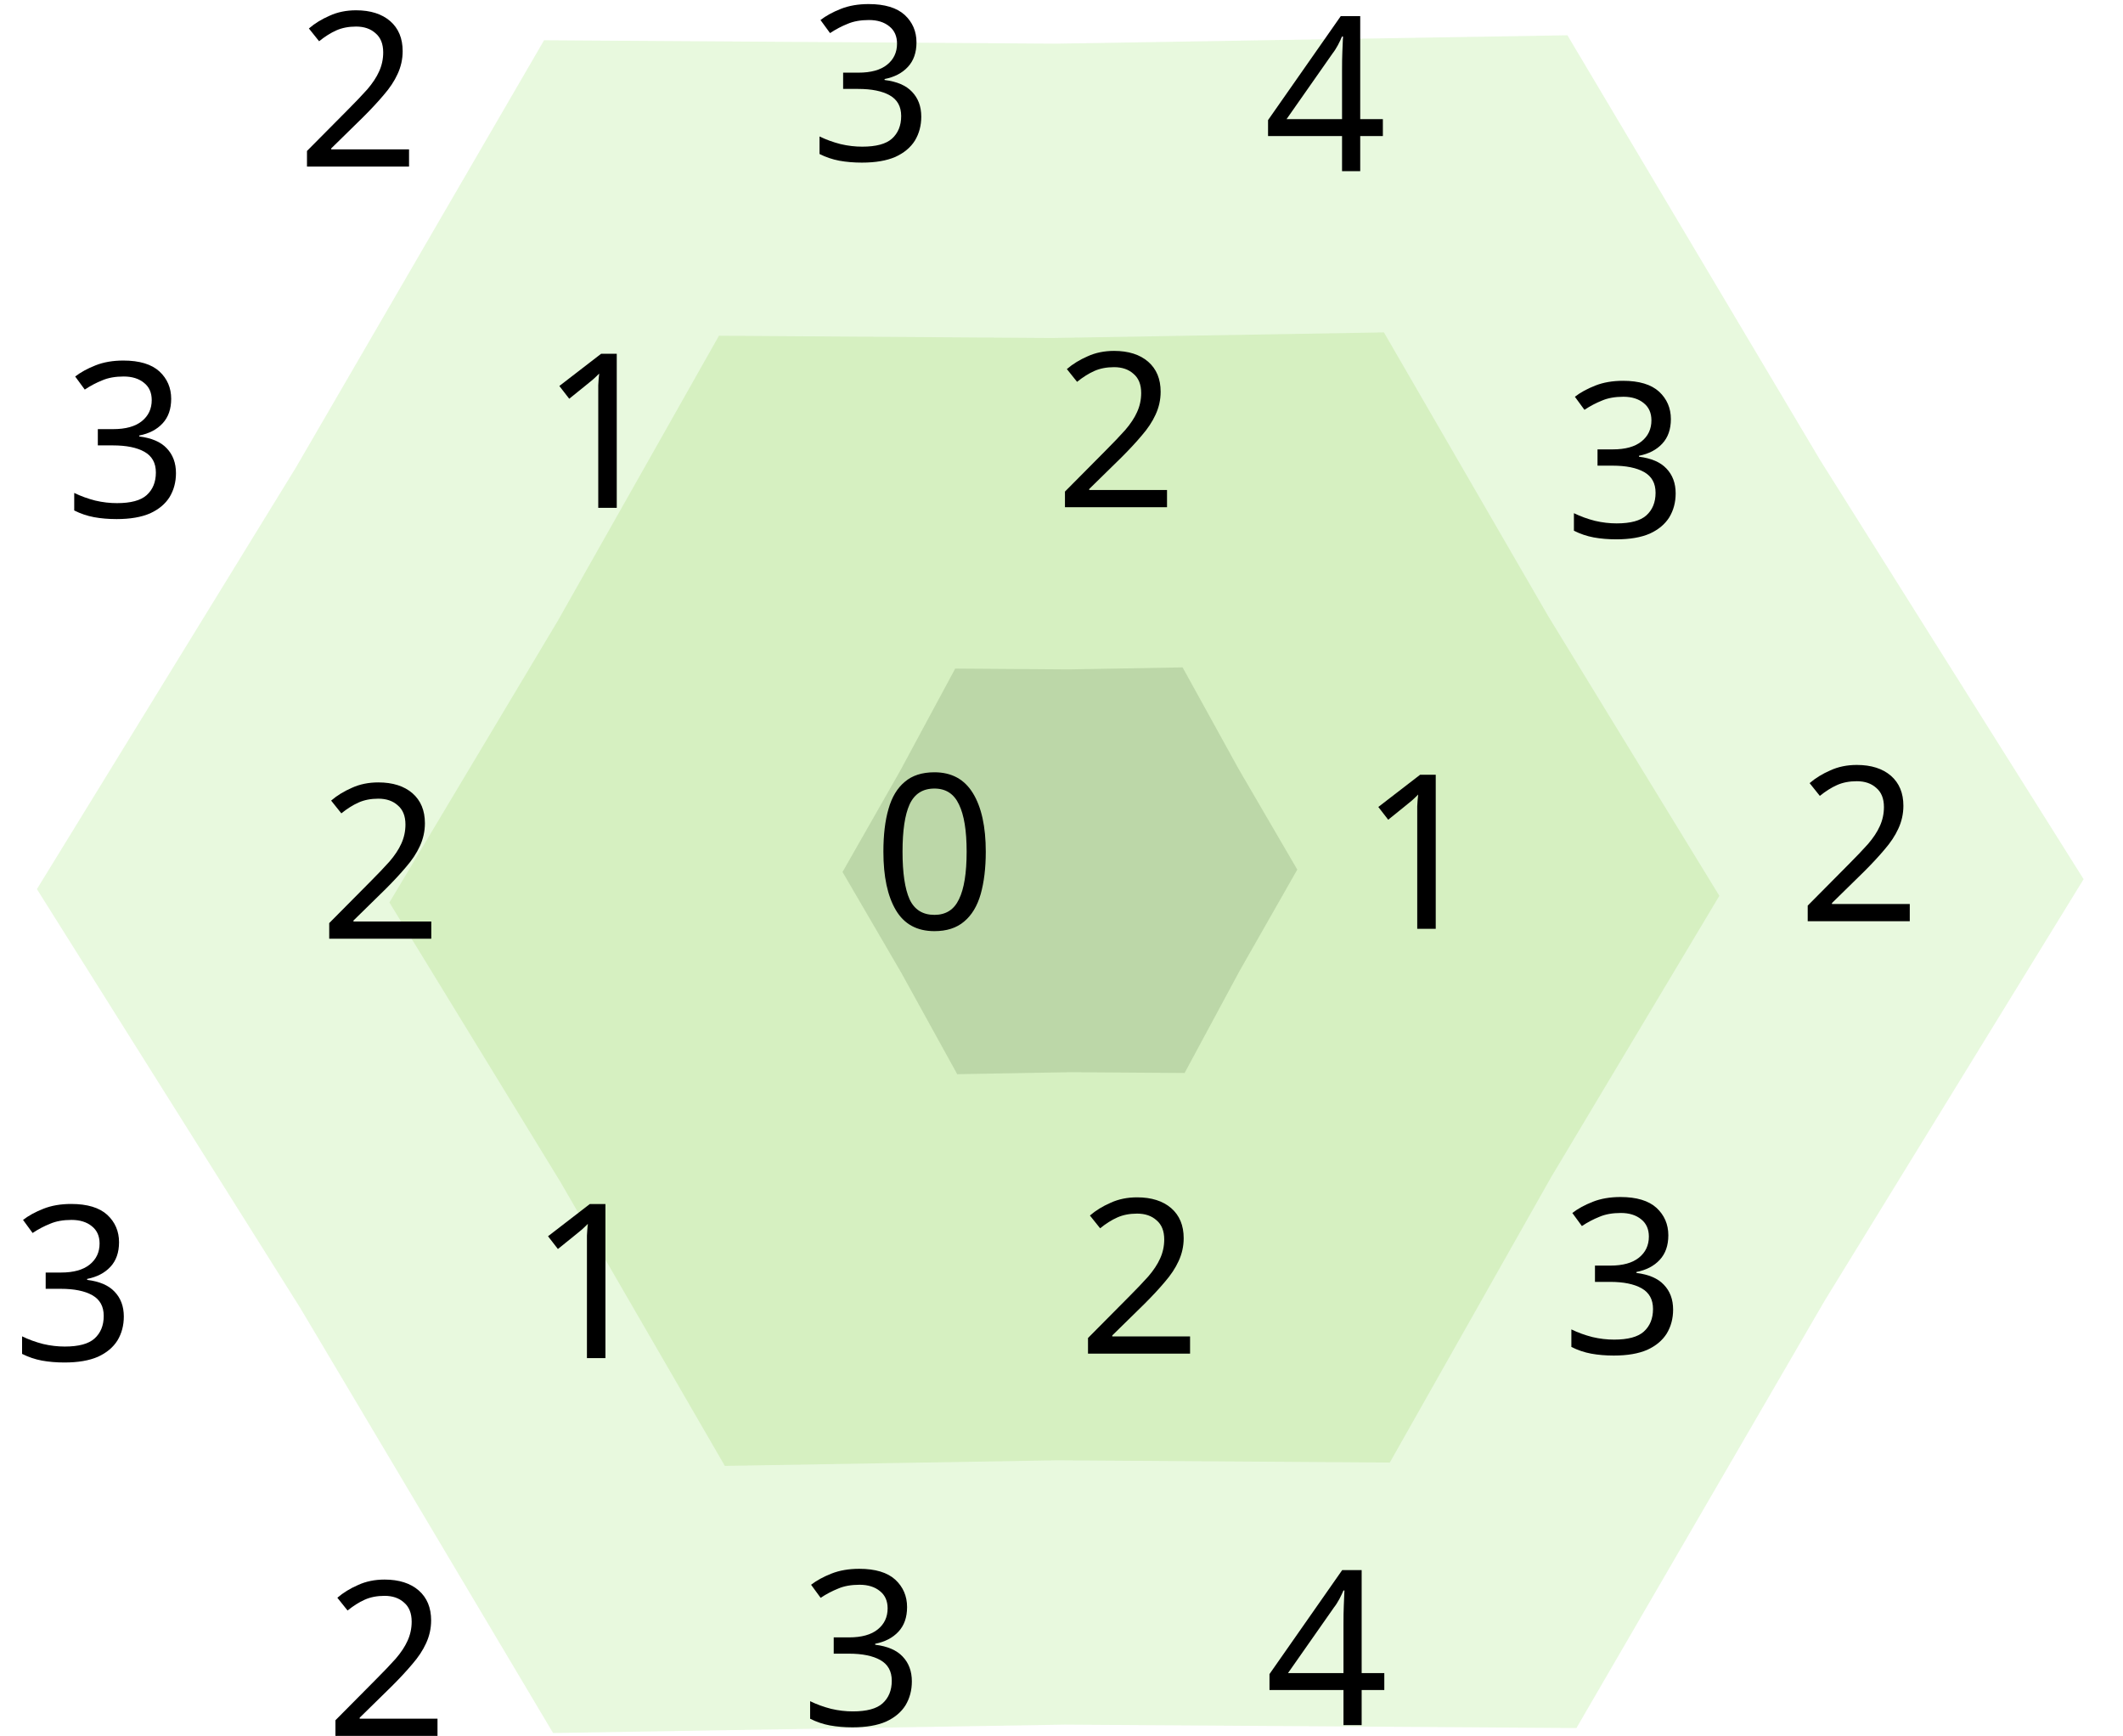
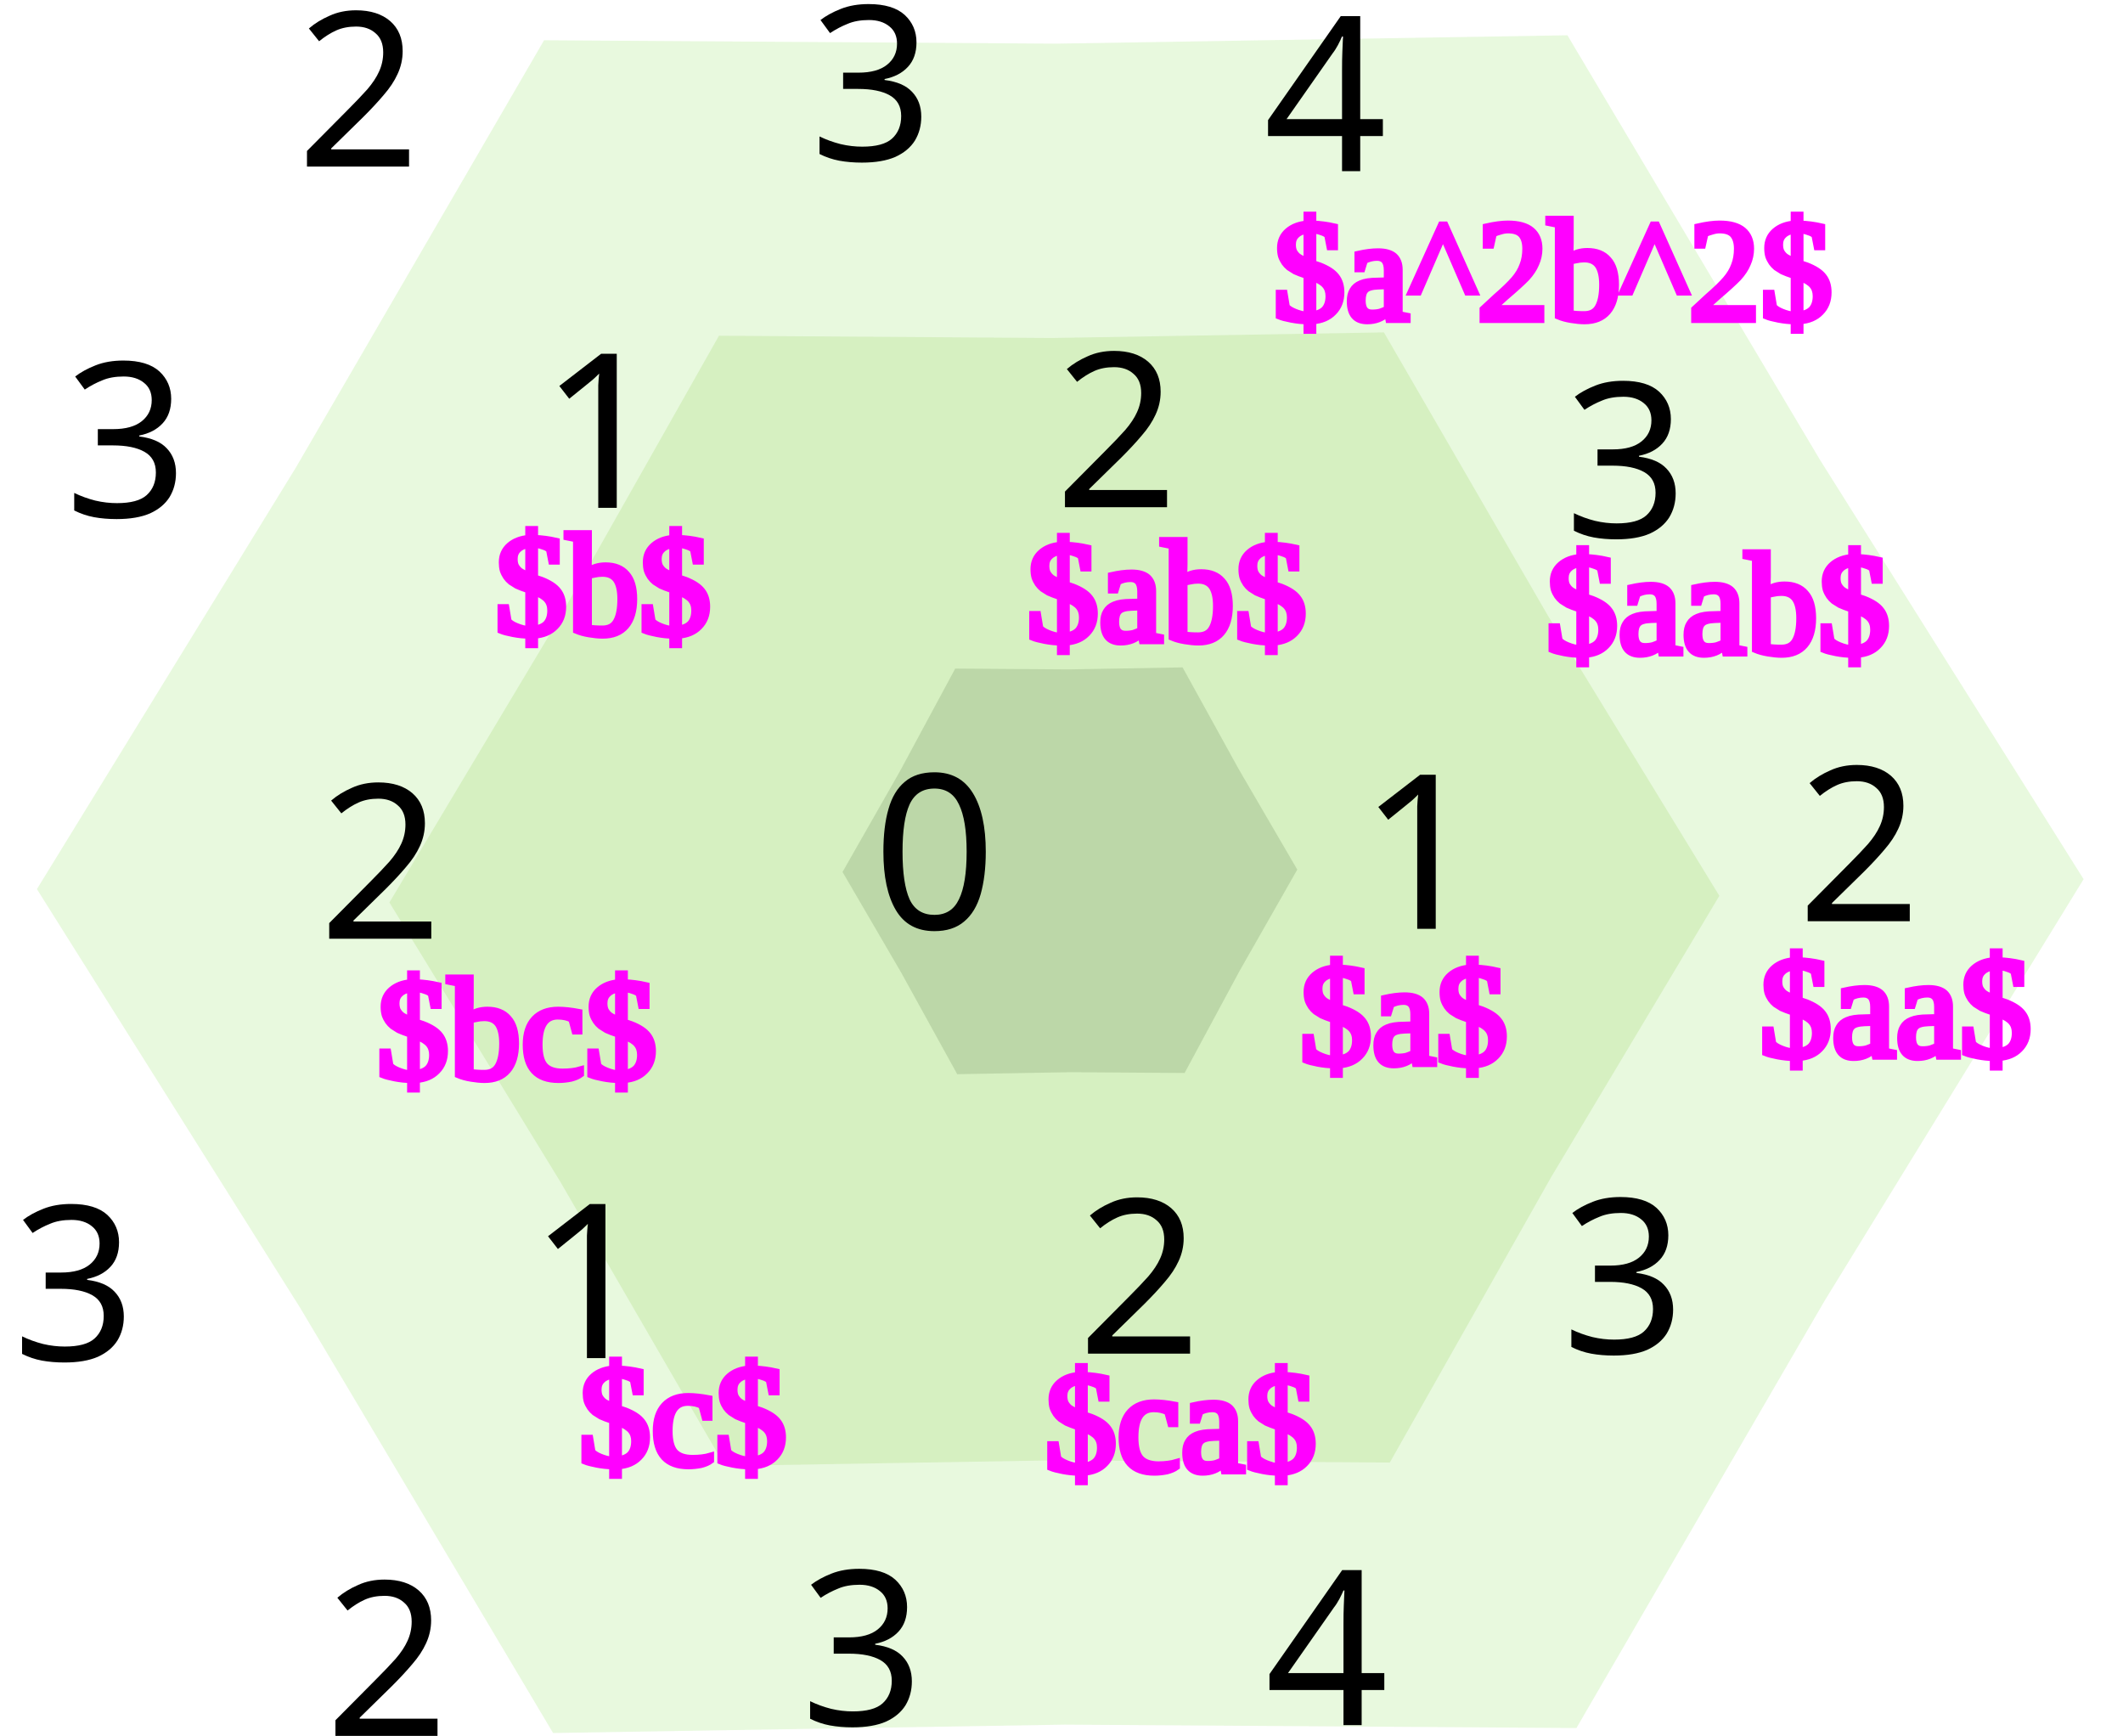
<svg xmlns="http://www.w3.org/2000/svg" width="104.004mm" height="85.03mm" viewBox="0 0 104.004 85.03" version="1.1" id="svg97962">
  <defs id="defs97959" />
  <g id="layer1" transform="translate(-86.85986,-53.86697)">
    <path style="fill:#50d700;fill-opacity:0.129;stroke:none;stroke-width:1.002;stroke-opacity:1" id="path6945-0-1-6-4-8" transform="matrix(0.3328349,-0.05052073,0.05290777,0.3178184,31.3927,57.6447)" d="m 395.256,251.407 -45.848,58.576 -73.38,-12.189 -73.652,-10.417 -26.134,-69.643 -27.804,-68.993 47.246,-57.454 45.848,-58.576 73.38,12.189 73.652,10.417 26.134,69.643 27.804,68.993 z" />
    <path style="fill:#63b800;fill-opacity:0.129;stroke:none;stroke-width:1.002;stroke-opacity:1" id="path6945-6-4-8-8" transform="matrix(0.2162738,-0.0337297,0.0343791,0.2121886,68.71989,71.51758)" d="m 395.256,251.407 -45.848,58.576 -73.38,-12.189 -73.652,-10.417 -26.134,-69.643 -27.804,-68.993 47.246,-57.454 45.848,-58.576 73.38,12.189 73.652,10.417 26.134,69.643 27.804,68.993 z" />
    <path style="fill:#113000;fill-opacity:0.129;stroke:none;stroke-width:1.002;stroke-opacity:1" id="path6945-0-8-5-0-8-0" transform="matrix(0.07395277,-0.0121055,0.01175561,0.07615391,115.4086,87.04864)" d="m 395.256,251.407 -45.848,58.576 -73.38,-12.189 -73.652,-10.417 -26.134,-69.643 -27.804,-68.993 47.246,-57.454 45.848,-58.576 73.38,12.189 73.652,10.417 26.134,69.643 27.804,68.993 z" />
    <text xml:space="preserve" style="font-size:10.583px;line-height:1.25;font-family:sans-serif;letter-spacing:0px;word-spacing:0px;stroke-width:0.265;text-anchor:middle;text-align:center" x="113.911" y="62.028" id="text20062-87-4-4">
      <tspan id="tspan20060-23-9-4" style="stroke-width:0.265;text-anchor:middle;text-align:center" x="111.307" y="62.028">2</tspan>
    </text>
    <text xml:space="preserve" style="font-size:10.583px;line-height:1.25;font-family:sans-serif;letter-spacing:0px;word-spacing:0px;stroke-width:0.265;text-anchor:middle;text-align:center" x="138.98" y="61.722" id="text20062-1-7-0-2">
      <tspan id="tspan20060-4-1-7-5" style="stroke-width:0.265;text-anchor:middle;text-align:center" x="136.445" y="61.722">3</tspan>
    </text>
    <text xml:space="preserve" style="font-size:10.583px;line-height:1.25;font-family:sans-serif;letter-spacing:0px;word-spacing:0px;stroke-width:0.265;text-anchor:middle;text-align:center" x="161.58" y="62.251" id="text20062-8-3-9-6">
      <tspan id="tspan20060-2-2-3-8" style="stroke-width:0.265;text-anchor:middle;text-align:center" x="158.67" y="62.251">4</tspan>
    </text>
    <text xml:space="preserve" style="font-size:10.583px;line-height:1.25;font-family:sans-serif;letter-spacing:0px;word-spacing:0px;stroke-width:0.265;text-anchor:middle;text-align:center" x="102.468" y="79.184" id="text20062-89-0-6-3">
      <tspan id="tspan20060-6-31-7-1" style="stroke-width:0.265;text-anchor:middle;text-align:center" x="99.933" y="79.184">3</tspan>
    </text>
    <text xml:space="preserve" style="font-size:10.583px;line-height:1.25;font-family:sans-serif;letter-spacing:0px;word-spacing:0px;stroke-width:0.265;text-anchor:middle;text-align:center" x="151.042" y="78.711" id="text20062-89-8-5-1-0">
      <tspan id="tspan20060-6-3-17-6-5" style="stroke-width:0.265;text-anchor:middle;text-align:center" x="148.437" y="78.711">2</tspan>
    </text>
    <text xml:space="preserve" style="font-size:10.583px;line-height:1.25;font-family:sans-serif;letter-spacing:0px;word-spacing:0px;stroke-width:0.265;text-anchor:middle;text-align:center" x="175.939" y="80.175" id="text20062-89-81-2-2-1">
      <tspan id="tspan20060-6-7-8-1-1" style="stroke-width:0.265;text-anchor:middle;text-align:center" x="173.404" y="80.175">3</tspan>
    </text>
    <text xml:space="preserve" style="font-size:10.583px;line-height:1.25;font-family:sans-serif;letter-spacing:0px;word-spacing:0px;stroke-width:0.265;text-anchor:middle;text-align:center" x="125.312" y="78.743" id="text20062-89-6-5-6-3">
      <tspan id="tspan20060-6-6-0-8-1" style="stroke-width:0.265;text-anchor:middle;text-align:center" x="123.23" y="78.743">1</tspan>
    </text>
    <text xml:space="preserve" style="font-size:10.583px;line-height:1.25;font-family:sans-serif;letter-spacing:0px;word-spacing:0px;stroke-width:0.265;text-anchor:middle;text-align:center" x="89.371" y="99.524" id="text20062-89-2-1-9-5">
      <tspan id="tspan20060-6-2-9-2-5" style="stroke-width:0.265;text-anchor:middle;text-align:center" x="86.462" y="99.524">4</tspan>
    </text>
    <text xml:space="preserve" style="font-size:10.583px;line-height:1.25;font-family:sans-serif;text-align:center;letter-spacing:0px;word-spacing:0px;text-anchor:middle;stroke-width:0.265" x="139.528" y="99.367" id="text20062-89-8-7-8-3-0">
      <tspan id="tspan20060-6-3-1-6-9-4" style="text-align:center;text-anchor:middle;stroke-width:0.265" x="139.528" y="99.367">0</tspan>
    </text>
    <text xml:space="preserve" style="font-size:10.583px;line-height:1.25;font-family:sans-serif;text-align:center;letter-spacing:0px;word-spacing:0px;text-anchor:middle;stroke-width:0.265" x="163.353" y="99.363" id="text20062-89-81-7-0-5-5">
      <tspan id="tspan20060-6-7-5-5-9-6" style="text-align:center;text-anchor:middle;stroke-width:0.265" x="163.353" y="99.363">1</tspan>
    </text>
    <text xml:space="preserve" style="font-size:10.583px;line-height:1.25;font-family:sans-serif;text-align:center;letter-spacing:0px;word-spacing:0px;text-anchor:middle;stroke-width:0.265" x="112.396" y="99.848" id="text20062-89-6-1-3-4-8">
      <tspan id="tspan20060-6-6-8-8-2-5" style="text-align:center;text-anchor:middle;stroke-width:0.265" x="112.396" y="99.848">2</tspan>
    </text>
    <text xml:space="preserve" style="font-size:10.583px;line-height:1.25;font-family:sans-serif;letter-spacing:0px;word-spacing:0px;stroke-width:0.265;text-anchor:middle;text-align:center" x="187.427" y="98.994" id="text20062-89-24-8-5-3">
      <tspan id="tspan20060-6-9-39-6-6" style="stroke-width:0.265;text-anchor:middle;text-align:center" x="184.823" y="98.994">2</tspan>
    </text>
    <text xml:space="preserve" style="font-size:10.583px;line-height:1.25;font-family:sans-serif;letter-spacing:0px;word-spacing:0px;stroke-width:0.265;text-anchor:middle;text-align:center" x="175.811" y="120.157" id="text20062-89-24-0-1-1-0">
      <tspan id="tspan20060-6-9-3-2-2-4" style="stroke-width:0.265;text-anchor:middle;text-align:center" x="173.276" y="120.157">3</tspan>
    </text>
    <text xml:space="preserve" style="font-size:10.583px;line-height:1.25;font-family:sans-serif;letter-spacing:0px;word-spacing:0px;stroke-width:0.265;text-anchor:middle;text-align:center" x="152.172" y="120.171" id="text20062-89-24-7-5-3-9">
      <tspan id="tspan20060-6-9-1-6-7-8" style="stroke-width:0.265;text-anchor:middle;text-align:center" x="149.568" y="120.171">2</tspan>
    </text>
    <text xml:space="preserve" style="font-size:10.583px;line-height:1.25;font-family:sans-serif;letter-spacing:0px;word-spacing:0px;stroke-width:0.265;text-anchor:middle;text-align:center" x="124.759" y="120.39" id="text20062-89-24-6-5-0-6">
      <tspan id="tspan20060-6-9-5-4-5-5" style="stroke-width:0.265;text-anchor:middle;text-align:center" x="122.677" y="120.39">1</tspan>
    </text>
    <text xml:space="preserve" style="font-size:10.583px;line-height:1.25;font-family:sans-serif;letter-spacing:0px;word-spacing:0px;stroke-width:0.265;text-anchor:middle;text-align:center" x="99.916" y="120.499" id="text20062-89-24-75-4-5-2">
      <tspan id="tspan20060-6-9-6-7-8-2" style="stroke-width:0.265;text-anchor:middle;text-align:center" x="97.381" y="120.499">3</tspan>
    </text>
    <text xml:space="preserve" style="font-size:10.583px;line-height:1.25;font-family:sans-serif;letter-spacing:0px;word-spacing:0px;stroke-width:0.265;text-anchor:middle;text-align:center" x="115.305" y="138.897" id="text20062-89-24-00-4-1-6">
      <tspan id="tspan20060-6-9-2-7-9-4" style="stroke-width:0.265;text-anchor:middle;text-align:center" x="112.7" y="138.897">2</tspan>
    </text>
    <text xml:space="preserve" style="font-size:10.583px;line-height:1.25;font-family:sans-serif;letter-spacing:0px;word-spacing:0px;stroke-width:0.265;text-anchor:middle;text-align:center" x="161.647" y="138.368" id="text20062-89-24-5-4-4-0">
      <tspan id="tspan20060-6-9-4-7-1-8" style="stroke-width:0.265;text-anchor:middle;text-align:center" x="158.738" y="138.368">4</tspan>
    </text>
    <text xml:space="preserve" style="font-size:10.583px;line-height:1.25;font-family:sans-serif;letter-spacing:0px;word-spacing:0px;stroke-width:0.265;text-anchor:middle;text-align:center" x="138.518" y="138.368" id="text20062-89-24-1-0-0-4">
      <tspan id="tspan20060-6-9-28-3-2-7" style="stroke-width:0.265;text-anchor:middle;text-align:center" x="135.983" y="138.368">3</tspan>
    </text>
+     <text xml:space="preserve" style="font-size:7.056px;text-align:center;text-anchor:middle;fill:#ff00ff;fill-opacity:1;stroke:#ff00ff;stroke-width:0.346;stroke-opacity:1" x="120.81" y="84.914" id="text1">
+       <tspan id="tspan1" style="fill:#ff00ff;fill-opacity:1;stroke:#ff00ff;stroke-width:0.346;stroke-opacity:1" x="120.81" y="84.914">$b$</tspan>
+     </text>
+     <text xml:space="preserve" style="font-size:7.056px;text-align:center;text-anchor:middle;fill:#ff00ff;fill-opacity:1;stroke:#ff00ff;stroke-width:0.346;stroke-opacity:1" x="116.587" y="106.679" id="text1-6">
+       <tspan id="tspan1-6" style="fill:#ff00ff;fill-opacity:1;stroke:#ff00ff;stroke-width:0.346;stroke-opacity:1" x="116.587" y="106.679">$bc$</tspan>
+     </text>
+     <text xml:space="preserve" style="font-size:7.056px;text-align:center;text-anchor:middle;fill:#ff00ff;fill-opacity:1;stroke:#ff00ff;stroke-width:0.346;stroke-opacity:1" x="160.039" y="105.959" id="text1-6-2">
+       <tspan id="tspan1-6-7" style="fill:#ff00ff;fill-opacity:1;stroke:#ff00ff;stroke-width:0.346;stroke-opacity:1" x="160.039" y="105.959">$a$</tspan>
+     </text>
+     <text xml:space="preserve" style="font-size:7.056px;text-align:center;text-anchor:middle;fill:#ff00ff;fill-opacity:1;stroke:#ff00ff;stroke-width:0.346;stroke-opacity:1" x="149.108" y="125.916" id="text1-6-2-8">
+       <tspan id="tspan1-6-7-8" style="fill:#ff00ff;fill-opacity:1;stroke:#ff00ff;stroke-width:0.346;stroke-opacity:1" x="149.108" y="125.916">$ca$</tspan>
+     </text>
+     <text xml:space="preserve" style="font-size:7.056px;text-align:center;text-anchor:middle;fill:#ff00ff;fill-opacity:1;stroke:#ff00ff;stroke-width:0.346;stroke-opacity:1" x="184.133" y="105.601" id="text1-6-2-8-07">
+       <tspan id="tspan1-6-7-8-8" style="fill:#ff00ff;fill-opacity:1;stroke:#ff00ff;stroke-width:0.346;stroke-opacity:1" x="184.133" y="105.601">$aa$</tspan>
+     </text>
+     <text xml:space="preserve" style="font-size:7.056px;text-align:center;text-anchor:middle;fill:#ff00ff;fill-opacity:1;stroke:#ff00ff;stroke-width:0.346;stroke-opacity:1" x="167.341" y="69.513" id="text1-6-2-8-07-9">
+       <tspan id="tspan1-6-7-8-8-6" style="fill:#ff00ff;fill-opacity:1;stroke:#ff00ff;stroke-width:0.346;stroke-opacity:1" x="167.341" y="69.513">$a^2b^2$</tspan>
+     </text>
+     <text xml:space="preserve" style="font-size:7.056px;text-align:center;text-anchor:middle;fill:#ff00ff;fill-opacity:1;stroke:#ff00ff;stroke-width:0.346;stroke-opacity:1" x="124.721" y="125.603" id="text1-6-2-8-0">
+       <tspan id="tspan1-6-7-8-3" style="fill:#ff00ff;fill-opacity:1;stroke:#ff00ff;stroke-width:0.346;stroke-opacity:1" x="124.721" y="125.603">$c$</tspan>
+     </text>
+     <text xml:space="preserve" style="font-size:7.056px;text-align:center;text-anchor:middle;fill:#ff00ff;fill-opacity:1;stroke:#ff00ff;stroke-width:0.346;stroke-opacity:1" x="148.424" y="85.248" id="text1-9">
+       <tspan id="tspan1-2" style="fill:#ff00ff;fill-opacity:1;stroke:#ff00ff;stroke-width:0.346;stroke-opacity:1" x="148.424" y="85.248">$ab$</tspan>
+     </text>
+     <text xml:space="preserve" style="font-size:7.056px;text-align:center;text-anchor:middle;fill:#ff00ff;fill-opacity:1;stroke:#ff00ff;stroke-width:0.346;stroke-opacity:1" x="175.43" y="85.855" id="text1-9-6">
+       <tspan id="tspan1-2-2" style="fill:#ff00ff;fill-opacity:1;stroke:#ff00ff;stroke-width:0.346;stroke-opacity:1" x="175.43" y="85.855">$aab$</tspan>
+     </text>
  </g>
</svg>
